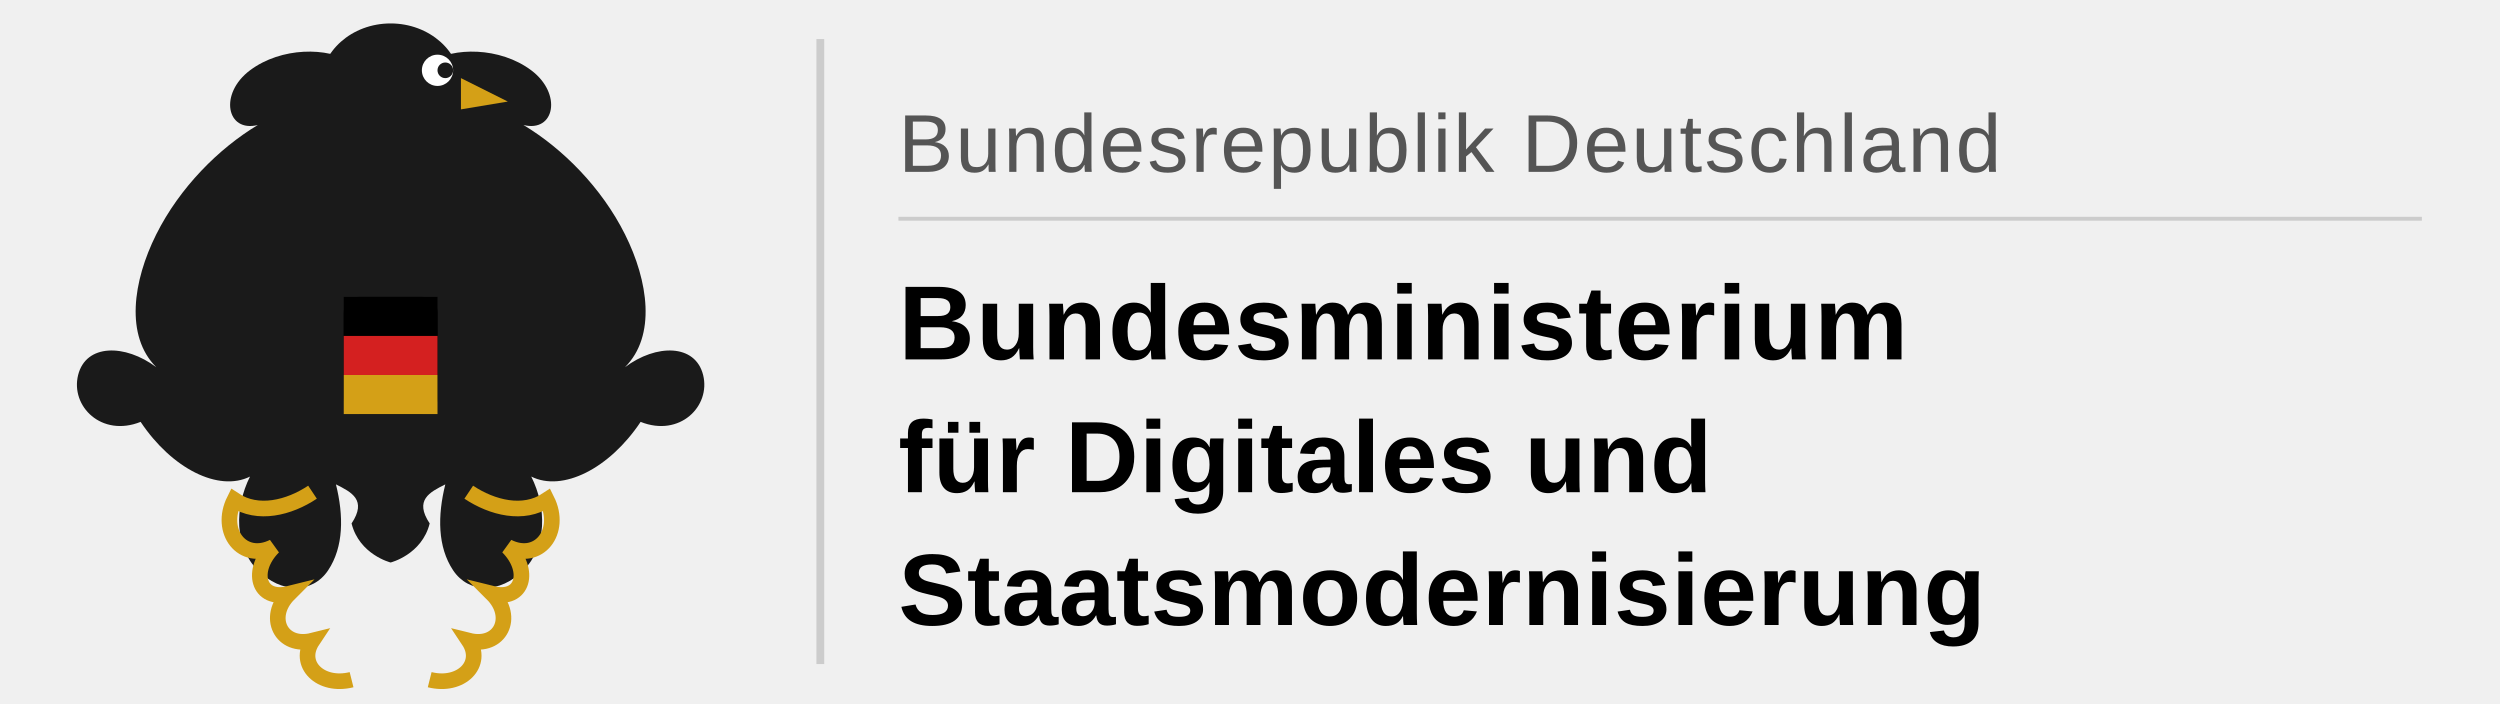
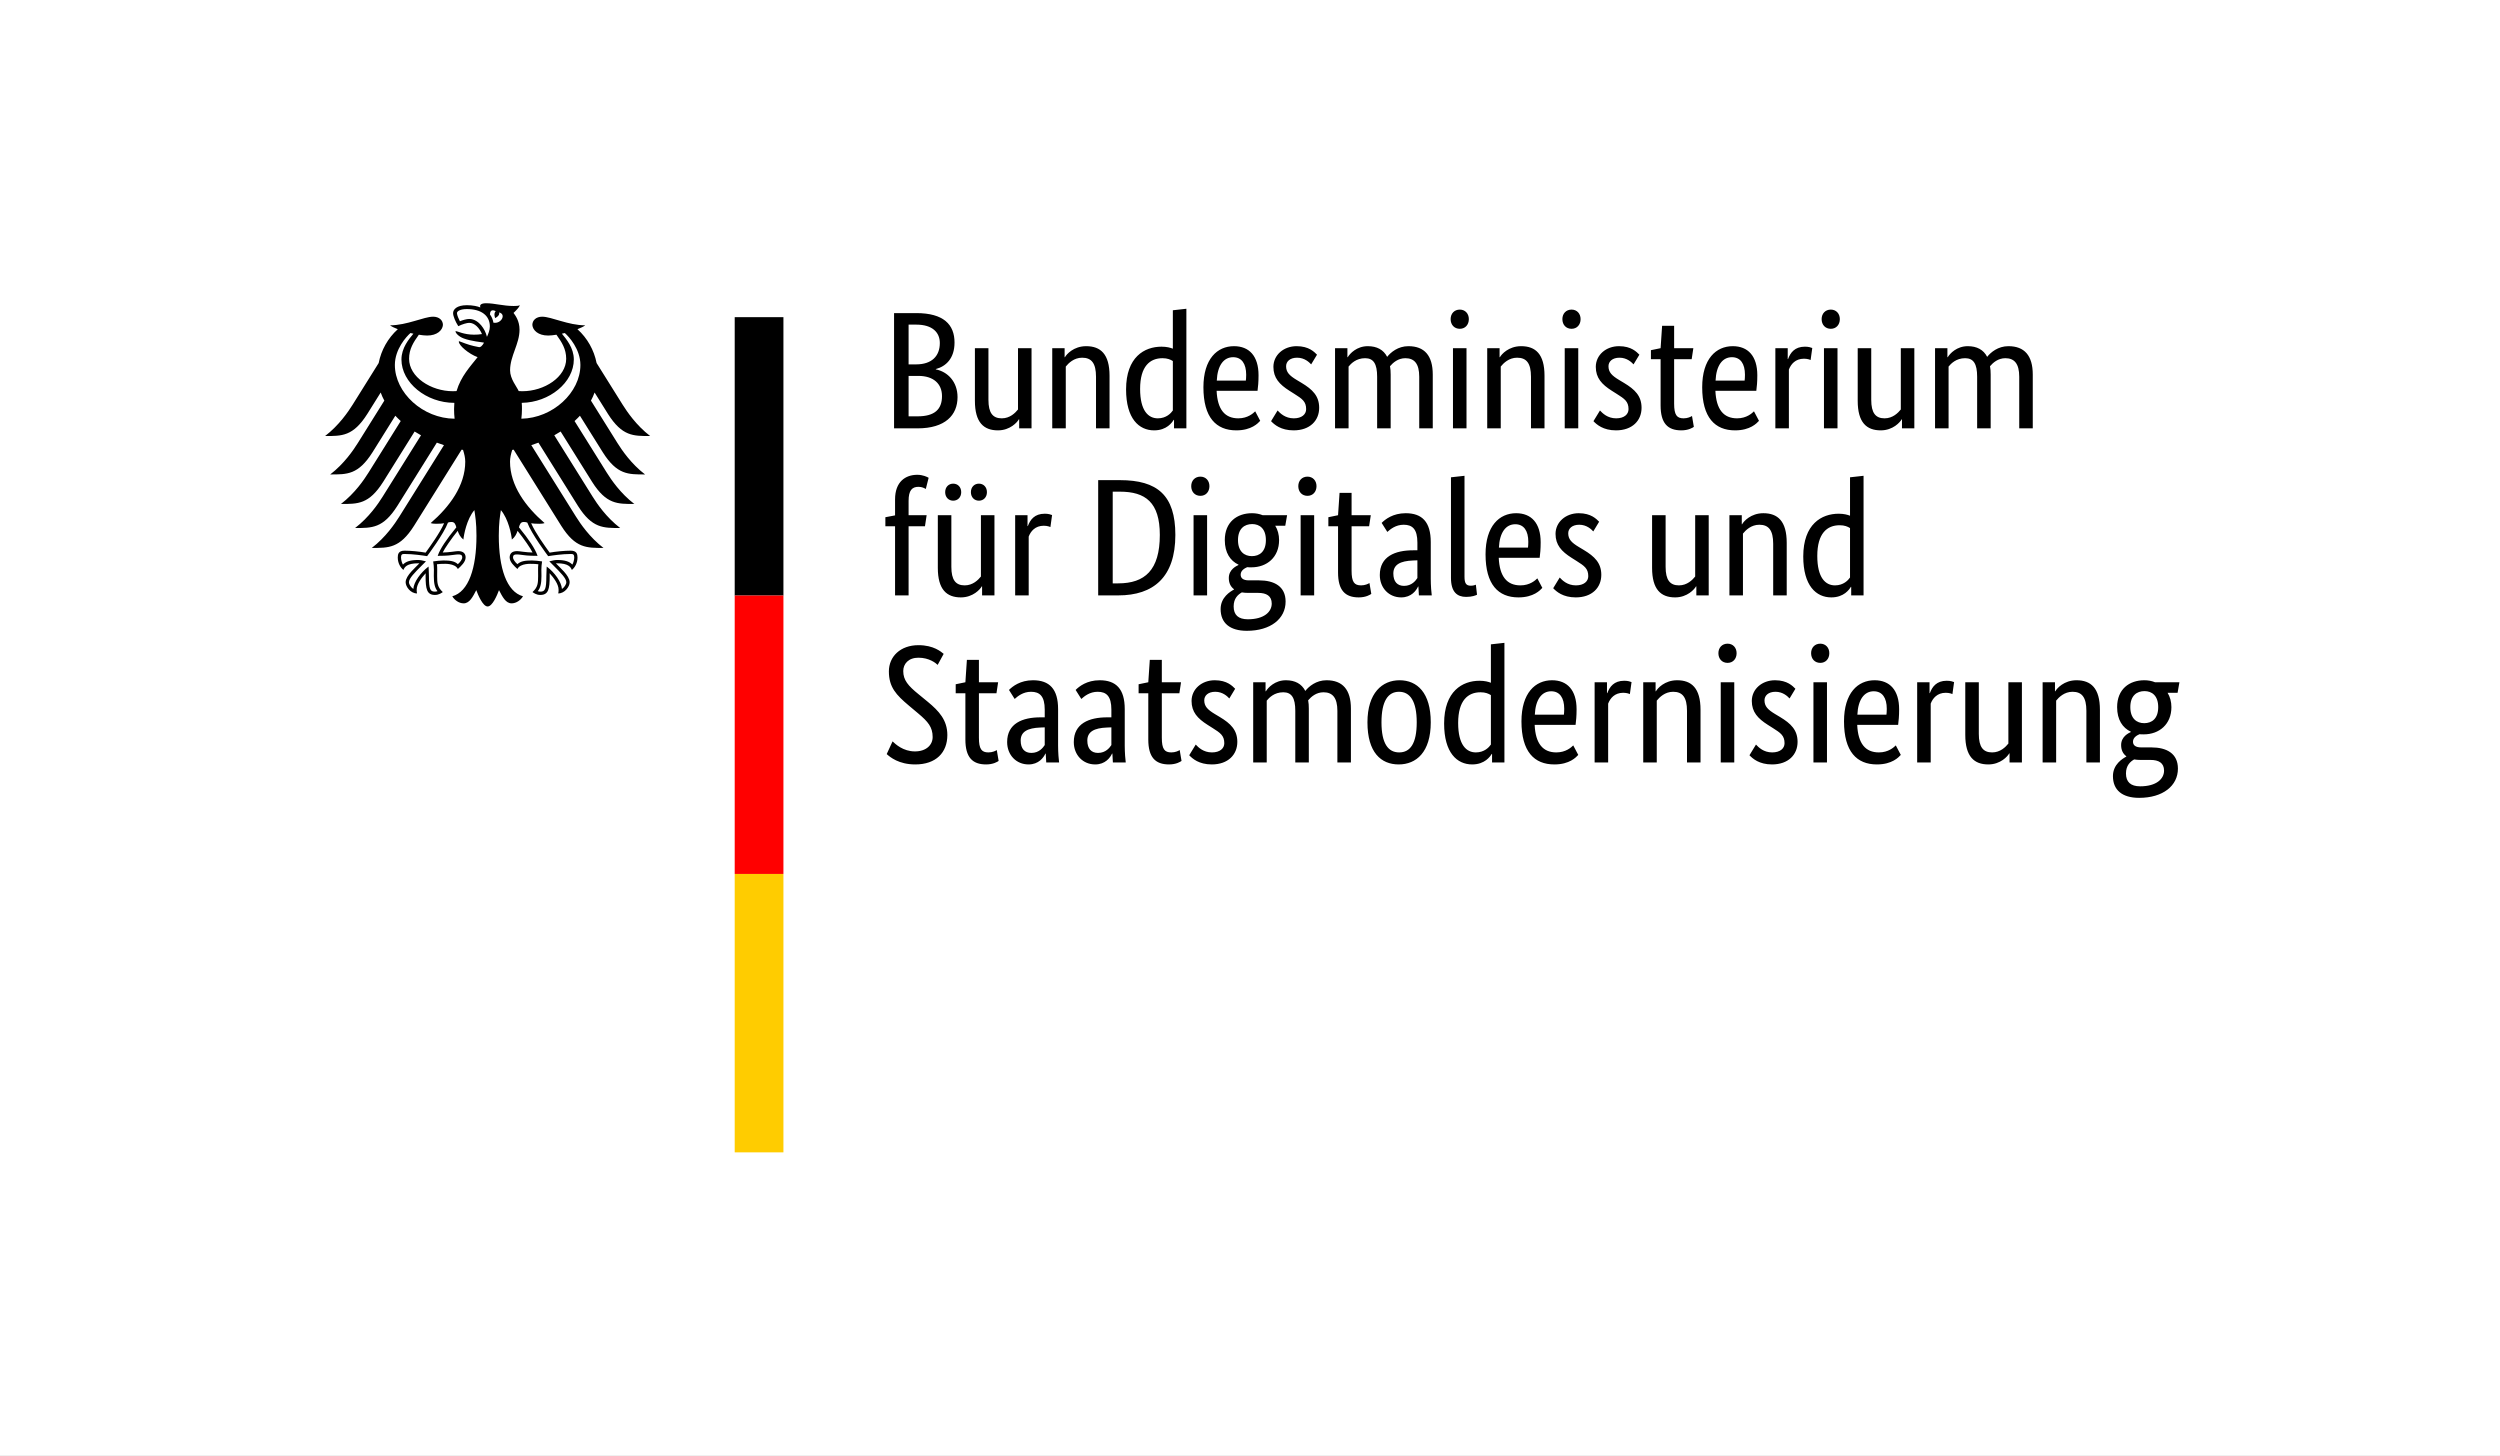
- <svg xmlns="http://www.w3.org/2000/svg" viewBox="0 0 320 90" width="320" height="90">
-   <g transform="translate(0,0)">
-     <path d="       M45,8       C42,6 36,6 32,9 C28,12 29,17 33,16       C28,19 23,24 20,30 C17,36 16,43 20,47       C16,44 11,44 10,48 C9,52 13,56 18,54       C22,60 28,63 32,61 C30,65 30,70 33,73       C36,76 40,76 42,73 C44,70 44,66 43,62       C45,63 47,64 45,67 C46,71 50,72 50,72       C50,72 54,71 55,67 C53,64 55,63 57,62       C56,66 56,70 58,73 C60,76 64,76 67,73       C70,70 70,65 68,61 C72,63 78,60 82,54       C87,56 91,52 90,48 C89,44 84,44 80,47       C84,43 83,36 80,30 C77,24 72,19 67,16       C71,17 72,12 68,9 C64,6 58,6 55,8       C52,6 48,6 45,8 Z       M50,8 C50,8 50,14 50,17       M45,28 C43,32 44,37 47,39 C50,41 53,39 54,35       M50,39 L50,55       M42,55 L58,55     " fill="#1a1a1a" stroke="none" />
-     <ellipse cx="50" cy="11" rx="9" ry="8" fill="#1a1a1a" />
-     <path d="M59,10 L65,13 L59,14 Z" fill="#D4A017" />
-     <circle cx="56" cy="9" r="2" fill="white" />
-     <circle cx="57" cy="9" r="1" fill="#1a1a1a" />
-     <rect x="44" y="38" width="12" height="15" rx="2" fill="black" />
-     <rect x="44" y="38" width="12" height="5" fill="black" />
-     <rect x="44" y="43" width="12" height="5" fill="#D42020" />
-     <rect x="44" y="48" width="12" height="5" fill="#D4A017" />
-     <path d="M40,63 C37,65 33,66 30,64 C28,68 31,72 35,70 C32,73 33,77 37,76 C34,79 36,83 40,82 C38,85 41,88 45,87" stroke="#D4A017" stroke-width="2" fill="none" />
-     <path d="M60,63 C63,65 67,66 70,64 C72,68 69,72 65,70 C68,73 67,77 63,76 C66,79 64,83 60,82 C62,85 59,88 55,87" stroke="#D4A017" stroke-width="2" fill="none" />
-   </g>
-   <line x1="105" y1="5" x2="105" y2="85" stroke="#cccccc" stroke-width="1" />
-   <g transform="translate(115, 0)">
-     <text x="0" y="22" font-family="Arial, Helvetica, sans-serif" font-size="10.5" font-weight="normal" fill="#555555" letter-spacing="0.3">Bundesrepublik Deutschland</text>
-     <line x1="0" y1="28" x2="195" y2="28" stroke="#cccccc" stroke-width="0.5" />
-     <text x="0" y="46" font-family="Arial, Helvetica, sans-serif" font-size="13.5" font-weight="bold" fill="#000000" letter-spacing="0.2">Bundesministerium</text>
-     <text x="0" y="63" font-family="Arial, Helvetica, sans-serif" font-size="13" font-weight="bold" fill="#000000" letter-spacing="0.1">für Digitales und</text>
-     <text x="0" y="80" font-family="Arial, Helvetica, sans-serif" font-size="13" font-weight="bold" fill="#000000" letter-spacing="0.1">Staatsmodernisierung</text>
+ <svg xmlns="http://www.w3.org/2000/svg" version="1.1" x="0" y="0" viewBox="0, 0, 179.599, 104.528" width="179.599pt" height="104.528pt">
+   <path d="M0,0h179.599v104.528h-179.599z" fill="white" />
+   <g transform="translate(23.354, 21.785)">
+     <g transform="translate(0, 0)">
+       <path d="M14.1,8.295c0.027,-0.224 0.043,-0.455 0.043,-0.691c0,-0.129 0.001,-0.279 -0.015,-0.449c1.993,-0.028 3.741,-1.464 3.741,-3.115c0,-0.84 -0.548,-1.474 -0.857,-1.853c0.069,-0.015 0.139,-0.031 0.21,-0.048c0.292,0.254 1.12,1.156 1.12,2.295c0,1.981 -1.98,3.82 -4.242,3.861m-2.008,-6.899c-0.037,-0.221 -0.121,-0.421 -0.249,-0.593c0.007,-0.202 0.09,-0.395 0.415,-0.236c-0.176,0.18 -0.04,0.499 -0.04,0.499c0,0 0.36,-0.167 0.285,-0.405c0.534,0.128 0.15,0.845 -0.411,0.735m-0.463,1.017c-0.071,-0.296 -0.223,-0.6 -0.416,-0.829c-0.176,-0.208 -0.467,-0.455 -0.859,-0.455c-0.179,0 -0.479,0.084 -0.67,0.165c-0.071,-0.13 -0.21,-0.443 -0.21,-0.584c0,-0.145 0.245,-0.292 0.714,-0.292c1.032,0 1.648,0.466 1.648,1.248c0,0.275 -0.109,0.525 -0.207,0.747m2.65,13.3c0.12,0 0.178,0.019 0.248,0.045c0.297,0.808 1.442,2.333 1.49,2.398l0.01,0.014l0.017,-0.004c0.281,-0.045 0.998,-0.153 1.598,-0.153l0.014,0c0.065,0 0.139,0 0.186,0.046c0.039,0.039 0.058,0.107 0.058,0.204c0,0.149 -0.063,0.404 -0.139,0.513c-0.21,-0.229 -0.551,-0.332 -1.097,-0.332c-0.164,0 -0.358,0.049 -0.463,0.077l-0.043,0.009l-0.049,0.013l0.315,0.315c0.486,0.486 0.906,0.905 0.906,1.184c0,0.168 -0.164,0.387 -0.314,0.484c-0.033,-0.511 -0.549,-1.195 -1.052,-1.578l-0.043,-0.032l-0.008,0.18c-0.007,0.122 -0.018,0.305 -0.018,0.501c0,0.973 -0.099,1.121 -0.436,1.121c-0.052,0 -0.131,-0.015 -0.18,-0.033c0.19,-0.235 0.265,-0.545 0.265,-1.089l-0.003,-0.251l-0.003,-0.202c0,-0.223 0.023,-0.388 0.041,-0.521l0.01,-0.075l-0.053,-0.007c-0.158,-0.022 -0.451,-0.062 -0.675,-0.062c-0.481,0 -0.807,0.044 -1.043,0.266c-0.156,-0.126 -0.316,-0.343 -0.316,-0.48c0,-0.203 0.126,-0.219 0.292,-0.219c0.084,0 0.162,0.012 0.27,0.025c0.207,0.031 0.518,0.077 1.159,0.077l0.04,0l-0.013,-0.039c-0.162,-0.465 -0.608,-1.141 -1.323,-2.01c0.064,-0.233 0.127,-0.385 0.352,-0.385m-6.174,2.395l-0.013,0.039l0.04,0c0.64,0 0.952,-0.046 1.159,-0.077c0.108,-0.013 0.186,-0.025 0.27,-0.025c0.165,0 0.292,0.016 0.292,0.219c0,0.137 -0.16,0.354 -0.315,0.48c-0.237,-0.222 -0.563,-0.266 -1.043,-0.266c-0.225,0 -0.519,0.04 -0.676,0.062l-0.025,0.003l-0.028,0.004l0.009,0.075c0.019,0.133 0.042,0.298 0.042,0.521l-0.003,0.202l-0.003,0.251c0,0.544 0.075,0.854 0.266,1.089c-0.05,0.018 -0.129,0.033 -0.181,0.033c-0.338,0 -0.436,-0.148 -0.436,-1.121c0,-0.196 -0.01,-0.379 -0.017,-0.501l-0.01,-0.181l-0.042,0.033c-0.502,0.383 -1.02,1.067 -1.051,1.578c-0.151,-0.097 -0.315,-0.316 -0.315,-0.484c0,-0.279 0.42,-0.698 0.906,-1.184l0.279,-0.279l0.036,-0.036l-0.092,-0.022c-0.105,-0.028 -0.299,-0.077 -0.464,-0.077c-0.545,0 -0.885,0.103 -1.096,0.332c-0.076,-0.109 -0.139,-0.364 -0.139,-0.513c0,-0.097 0.019,-0.165 0.058,-0.204c0.047,-0.046 0.121,-0.046 0.186,-0.046l0.014,0c0.6,0 1.318,0.108 1.598,0.153l0.017,0.004l0.01,-0.014c0.049,-0.065 1.193,-1.59 1.491,-2.398c0.068,-0.026 0.127,-0.045 0.247,-0.045c0.225,0 0.288,0.152 0.353,0.385c-0.716,0.869 -1.162,1.545 -1.324,2.01m-3.092,-13.674c0,-1.139 0.829,-2.041 1.121,-2.295c0.07,0.017 0.14,0.033 0.21,0.048c-0.31,0.379 -0.858,1.013 -0.858,1.853c0,1.668 1.782,3.116 3.8,3.116c-0.013,0.143 -0.02,0.293 -0.02,0.448c0,0.246 0.014,0.475 0.038,0.691c-2.282,-0.014 -4.291,-1.866 -4.291,-3.861m15.306,3.513c1.024,1.619 1.825,1.592 3.035,1.592c-1.001,-0.767 -1.663,-1.75 -1.979,-2.252l-1.87,-2.992c-0.182,-0.924 -0.66,-1.788 -1.376,-2.431c0.241,-0.091 0.441,-0.187 0.561,-0.278c-1.221,0 -2.431,-0.62 -3.097,-0.62c-0.428,0 -0.703,0.256 -0.703,0.594c0.027,0.377 0.415,0.76 1.132,0.76c0.162,0 0.37,-0.021 0.598,-0.059c0.388,0.541 0.701,1.03 0.701,1.728c0,1.31 -1.566,2.331 -3.147,2.331c-0.09,0 -0.175,-0.004 -0.264,-0.01c-0.143,-0.325 -0.62,-0.87 -0.62,-1.49c0,-1.041 0.679,-1.891 0.679,-2.922c0,-0.641 -0.312,-1.038 -0.432,-1.203c0.194,-0.18 0.406,-0.401 0.456,-0.553c-0.113,0.049 -0.247,0.055 -0.442,0.055c-0.758,0 -1.376,-0.197 -1.978,-0.197c-0.344,0 -0.436,0.106 -0.436,0.207c0,0.037 0.005,0.075 0.015,0.093c-0.128,-0.05 -0.248,-0.083 -0.391,-0.109c-0.178,-0.034 -0.369,-0.051 -0.573,-0.051c-0.732,0 -0.992,0.307 -0.992,0.57c0,0.222 0.175,0.628 0.374,0.938c0.285,-0.144 0.628,-0.241 0.784,-0.241c0.389,0 0.734,0.37 0.917,0.808c-0.261,0.032 -0.311,0.043 -0.575,0.043c-0.713,0 -1.198,-0.255 -1.298,-0.255c-0.009,0 -0.028,0.005 -0.028,0.021c0,0.1 0.202,0.364 0.6,0.509c0.525,0.192 1.311,0.272 1.442,0.294c0,0.023 -0.133,0.271 -0.282,0.319c-0.031,0.01 -0.056,0.011 -0.093,0.003c-0.548,-0.108 -0.701,-0.154 -1.396,-0.418c-0.021,-0.008 -0.034,0.005 -0.034,0.027c0,0.275 0.712,0.882 1.35,1.115c-0.533,0.68 -1.198,1.376 -1.512,2.437c-0.089,0.006 -0.175,0.01 -0.264,0.01c-1.581,0 -3.147,-1.021 -3.147,-2.331c0,-0.698 0.313,-1.187 0.701,-1.728c0.228,0.038 0.435,0.059 0.598,0.059c0.717,0 1.105,-0.383 1.133,-0.76c0,-0.338 -0.275,-0.594 -0.704,-0.594c-0.666,0 -1.875,0.62 -3.098,0.62c0.121,0.091 0.321,0.187 0.561,0.278c-0.715,0.643 -1.193,1.507 -1.375,2.431l-1.87,2.992c-0.315,0.502 -0.979,1.485 -1.98,2.252c1.21,0 2.012,0.027 3.036,-1.592l0.959,-1.534c0.071,0.199 0.158,0.393 0.261,0.583l-1.907,3.051c-0.317,0.506 -0.975,1.48 -1.98,2.252c1.21,0 2.012,0.028 3.036,-1.59l1.641,-2.628c0.123,0.131 0.252,0.259 0.388,0.381l-2.316,3.708c-0.318,0.507 -0.972,1.479 -1.979,2.25c1.21,0 2.012,0.029 3.035,-1.59l2.258,-3.615c0.149,0.094 0.301,0.185 0.459,0.271l-2.757,4.411c-0.318,0.507 -0.972,1.476 -1.979,2.25c1.21,0 2.012,0.028 3.036,-1.59l2.838,-4.543c0.168,0.064 0.338,0.126 0.511,0.181l-3.207,5.133c-0.313,0.5 -0.982,1.487 -1.978,2.25c1.209,0 2.012,0.028 3.035,-1.59l3.418,-5.47c0.035,0.006 0.069,0.011 0.103,0.018c0.093,0.296 0.158,0.572 0.158,0.847c0,1.719 -1.128,3.237 -2.482,4.409c0.087,0.038 0.238,0.051 0.377,0.051c0.28,0 0.46,-0.015 0.587,-0.037c-0.314,0.713 -0.988,1.634 -1.328,2.11c-0.443,-0.08 -1.088,-0.142 -1.51,-0.142c-0.442,0 -0.492,0.258 -0.492,0.489c0,0.401 0.188,0.72 0.406,0.898c0.082,-0.205 0.247,-0.479 1.063,-0.479c0.016,0 0.044,0.002 0.082,0.005c-0.238,0.265 -0.985,0.869 -0.985,1.355c0,0.322 0.353,0.805 0.818,0.805c-0.027,-0.104 -0.024,-0.199 -0.024,-0.271c0,-0.394 0.349,-0.855 0.644,-1.177c-0.009,0.096 -0.004,0.086 -0.004,0.198c0,0.931 0.084,1.359 0.675,1.359c0.29,0 0.49,-0.159 0.559,-0.207c-0.384,-0.353 -0.404,-0.631 -0.404,-1.153c0.001,-0.136 0.002,-0.269 0.004,-0.452c0.001,-0.12 -0.001,-0.278 -0.02,-0.392c0.211,-0.029 0.297,-0.029 0.46,-0.029c0,0 0.839,-0.067 1.042,0.37c0.228,-0.209 0.559,-0.504 0.559,-0.829c0,-0.215 -0.102,-0.458 -0.535,-0.458c-0.164,0 -0.679,0.1 -1.11,0.1c0.116,-0.257 0.631,-1.011 1.078,-1.558c0.068,0.212 0.173,0.441 0.407,0.629c0.033,-0.352 0.239,-1.465 0.789,-2.116c0.064,0.44 0.15,0.891 0.15,1.842c0,2.314 -0.556,4.023 -1.737,4.349c0.154,0.267 0.479,0.508 0.816,0.508c0.432,0 0.667,-0.489 0.907,-0.95c0.125,0.34 0.47,1.174 0.816,1.174c0.346,0 0.692,-0.834 0.817,-1.174c0.239,0.461 0.475,0.95 0.907,0.95c0.337,0 0.662,-0.241 0.816,-0.508c-1.181,-0.326 -1.738,-2.035 -1.738,-4.349c0,-0.951 0.086,-1.402 0.15,-1.842c0.551,0.651 0.758,1.764 0.789,2.116c0.235,-0.188 0.341,-0.417 0.408,-0.629c0.446,0.547 0.962,1.301 1.078,1.558c-0.431,0 -0.947,-0.1 -1.11,-0.1c-0.432,0 -0.534,0.243 -0.534,0.458c0,0.325 0.331,0.62 0.559,0.829c0.201,-0.437 1.042,-0.37 1.042,-0.37c0.162,0 0.248,0 0.46,0.029c-0.02,0.114 -0.021,0.272 -0.02,0.392c0.002,0.183 0.002,0.316 0.003,0.452c0,0.522 -0.02,0.8 -0.404,1.153c0.069,0.048 0.269,0.207 0.559,0.207c0.591,0 0.676,-0.428 0.676,-1.359c0,-0.112 0.003,-0.102 -0.005,-0.198c0.295,0.322 0.644,0.783 0.644,1.177c0,0.072 0.004,0.167 -0.025,0.271c0.466,0 0.82,-0.483 0.82,-0.805c0,-0.486 -0.747,-1.09 -0.987,-1.355c0.039,-0.003 0.067,-0.005 0.082,-0.005c0.817,0 0.982,0.274 1.064,0.479c0.218,-0.178 0.406,-0.497 0.406,-0.898c0,-0.231 -0.05,-0.489 -0.492,-0.489c-0.422,0 -1.066,0.062 -1.51,0.142c-0.341,-0.476 -1.013,-1.397 -1.328,-2.11c0.127,0.022 0.308,0.037 0.587,0.037c0.14,0 0.29,-0.013 0.377,-0.051c-1.354,-1.172 -2.482,-2.69 -2.482,-4.409c0,-0.275 0.065,-0.551 0.158,-0.847c0.033,-0.007 0.069,-0.012 0.103,-0.018l3.418,5.47c1.023,1.618 1.826,1.59 3.035,1.59c-0.996,-0.763 -1.665,-1.75 -1.978,-2.25l-3.208,-5.133c0.174,-0.055 0.345,-0.117 0.513,-0.181l2.837,4.543c1.024,1.618 1.826,1.59 3.036,1.59c-1.007,-0.774 -1.661,-1.743 -1.979,-2.25l-2.756,-4.411c0.156,-0.086 0.309,-0.177 0.457,-0.271l2.259,3.615c1.024,1.619 1.825,1.59 3.035,1.59c-1.007,-0.771 -1.66,-1.743 -1.979,-2.25l-2.316,-3.708c0.136,-0.122 0.266,-0.25 0.387,-0.381l1.643,2.628c1.023,1.618 1.825,1.59 3.035,1.59c-1.006,-0.772 -1.662,-1.746 -1.98,-2.252l-1.906,-3.051c0.102,-0.19 0.189,-0.384 0.261,-0.583l0.958,1.534Z" />
+     </g>
+     <g transform="translate(29.427, 1)">
+       <path d="M0,0h3.5v20h-3.5z" />
+       <path d="M0,20h3.5v20h-3.5z" style="fill:#FF0000;" />
+       <path d="M0,40h3.5v20h-3.5z" style="fill:#FFCC00;" />
+     </g>
+     <g transform="translate(39.927, 8.988)">
+       <path d="m 5.292,-6.168 c 0,-1.284 -0.78,-2.112 -2.748,-2.112 H 0.948 V 0 H 2.64 c 1.98,0 2.868,-0.948 2.868,-2.244 0,-1.104 -0.708,-1.824 -1.56,-1.992 V -4.26 c 0.72,-0.192 1.344,-0.756 1.344,-1.908 z m -1.056,0.036 c 0,0.948 -0.588,1.536 -1.704,1.536 h -0.54 v -2.856 h 0.552 c 1.164,0 1.692,0.564 1.692,1.32 z m 0.156,3.816 c 0,0.948 -0.528,1.452 -1.752,1.452 H 1.992 V -3.768 H 2.7 c 1.08,0 1.692,0.564 1.692,1.452 z m 5.52,1.668 h 0.024 V 0 H 10.824 V -5.76 H 9.852 v 4.404 c -0.192,0.24 -0.576,0.636 -1.164,0.636 -0.648,0 -0.96,-0.384 -0.96,-1.332 V -5.76 h -0.972 v 3.78 c 0,1.56 0.636,2.124 1.656,2.124 0.876,0 1.392,-0.588 1.5,-0.792 z m 4.548,-4.428 c 0.672,0 0.996,0.396 0.996,1.368 V 0 h 0.972 v -3.78 c 0,-1.56 -0.648,-2.124 -1.68,-2.124 -0.9,0 -1.416,0.588 -1.524,0.792 h -0.024 V -5.76 h -0.888 V 0 h 0.972 v -4.44 c 0.192,-0.24 0.588,-0.636 1.176,-0.636 z m 5.436,4.356 c -0.672,0 -1.272,-0.528 -1.272,-2.112 0,-1.632 0.708,-2.208 1.608,-2.208 0.348,0 0.576,0.096 0.744,0.204 v 3.552 c -0.132,0.192 -0.468,0.564 -1.08,0.564 z m 1.14,0.108 h 0.024 V 0 h 0.888 v -8.592 l -0.972,0.108 v 2.76 c -0.18,-0.072 -0.444,-0.144 -0.816,-0.144 -1.224,0 -2.544,0.744 -2.544,3.072 0,2.1 0.924,2.94 2.016,2.94 0.912,0 1.296,-0.576 1.404,-0.756 z m 4.272,-4.5 c 0.612,0 0.936,0.468 0.936,1.26 0,0.18 -0.012,0.336 -0.024,0.42 h -2.088 c 0.048,-1.08 0.492,-1.68 1.176,-1.68 z m 1.944,4.572 -0.36,-0.684 c -0.132,0.132 -0.528,0.504 -1.212,0.504 -0.972,0 -1.5,-0.636 -1.56,-1.98 h 2.94 c 0.036,-0.276 0.072,-0.624 0.072,-1.116 0,-1.38 -0.672,-2.088 -1.764,-2.088 -1.2,0 -2.196,0.912 -2.196,2.952 0,2.172 0.912,3.096 2.364,3.096 1.092,0 1.56,-0.516 1.716,-0.684 z m 4.08,-4.752 c -0.192,-0.192 -0.576,-0.612 -1.464,-0.612 -0.936,0 -1.668,0.636 -1.668,1.488 0,0.792 0.432,1.26 1.152,1.716 l 0.36,0.228 c 0.552,0.348 0.84,0.54 0.84,1.092 0,0.372 -0.312,0.66 -0.888,0.66 -0.624,0 -0.984,-0.372 -1.164,-0.564 l -0.468,0.768 c 0.228,0.24 0.696,0.66 1.62,0.66 1.176,0 1.836,-0.708 1.836,-1.62 0,-0.852 -0.48,-1.32 -1.26,-1.788 l -0.36,-0.216 c -0.516,-0.312 -0.756,-0.552 -0.756,-0.984 0,-0.336 0.276,-0.612 0.792,-0.612 0.54,0 0.876,0.336 1.008,0.48 z m 3.456,0.252 c 0.6,0 0.864,0.396 0.864,1.332 V 0 h 0.972 v -3.864 c 0,-0.216 -0.012,-0.42 -0.048,-0.6 0.216,-0.252 0.576,-0.576 1.104,-0.576 0.648,0 0.996,0.396 0.996,1.332 V 0 h 0.972 v -3.864 c 0,-1.368 -0.6,-2.04 -1.752,-2.04 -0.744,0 -1.272,0.444 -1.524,0.768 -0.264,-0.516 -0.744,-0.768 -1.392,-0.768 -0.792,0 -1.284,0.528 -1.44,0.792 h -0.024 V -5.76 h -0.888 V 0 h 0.972 v -4.44 c 0.168,-0.204 0.54,-0.6 1.188,-0.6 z m 6.804,-2.112 c 0.384,0 0.648,-0.288 0.648,-0.696 0,-0.396 -0.264,-0.684 -0.648,-0.684 -0.396,0 -0.66,0.288 -0.66,0.684 0,0.408 0.264,0.696 0.66,0.696 z m 0.48,1.392 h -0.972 V 0 h 0.972 z m 3.636,0.684 c 0.672,0 0.996,0.396 0.996,1.368 V 0 h 0.972 v -3.78 c 0,-1.56 -0.648,-2.124 -1.68,-2.124 -0.9,0 -1.416,0.588 -1.524,0.792 h -0.024 V -5.76 h -0.888 V 0 h 0.972 v -4.44 c 0.192,-0.24 0.588,-0.636 1.176,-0.636 z m 3.912,-2.076 c 0.384,0 0.648,-0.288 0.648,-0.696 0,-0.396 -0.264,-0.684 -0.648,-0.684 -0.396,0 -0.66,0.288 -0.66,0.684 0,0.408 0.264,0.696 0.66,0.696 z m 0.48,1.392 h -0.972 V 0 h 0.972 z m 4.392,0.468 c -0.192,-0.192 -0.576,-0.612 -1.464,-0.612 -0.936,0 -1.668,0.636 -1.668,1.488 0,0.792 0.432,1.26 1.152,1.716 l 0.36,0.228 c 0.552,0.348 0.84,0.54 0.84,1.092 0,0.372 -0.312,0.66 -0.888,0.66 -0.624,0 -0.984,-0.372 -1.164,-0.564 l -0.468,0.768 c 0.228,0.24 0.696,0.66 1.62,0.66 1.176,0 1.836,-0.708 1.836,-1.62 0,-0.852 -0.48,-1.32 -1.26,-1.788 l -0.36,-0.216 c -0.516,-0.312 -0.756,-0.552 -0.756,-0.984 0,-0.336 0.276,-0.612 0.792,-0.612 0.54,0 0.876,0.336 1.008,0.48 z m 3.912,5.184 -0.132,-0.78 c -0.096,0.06 -0.312,0.168 -0.6,0.168 -0.492,0 -0.684,-0.24 -0.684,-1.056 v -3.192 h 1.26 l 0.12,-0.792 h -1.38 v -1.608 h -0.864 l -0.108,1.608 -0.696,0.144 v 0.648 h 0.696 v 3.324 c 0,1.272 0.504,1.788 1.488,1.788 0.516,0 0.816,-0.192 0.9,-0.252 z m 2.736,-5.004 c 0.612,0 0.936,0.468 0.936,1.26 0,0.18 -0.012,0.336 -0.024,0.42 h -2.088 c 0.048,-1.08 0.492,-1.68 1.176,-1.68 z m 1.944,4.572 -0.36,-0.684 c -0.132,0.132 -0.528,0.504 -1.212,0.504 -0.972,0 -1.5,-0.636 -1.56,-1.98 h 2.94 c 0.036,-0.276 0.072,-0.624 0.072,-1.116 0,-1.38 -0.672,-2.088 -1.764,-2.088 -1.2,0 -2.196,0.912 -2.196,2.952 0,2.172 0.912,3.096 2.364,3.096 1.092,0 1.56,-0.516 1.716,-0.684 z m 3.828,-5.232 c -0.096,-0.036 -0.252,-0.096 -0.528,-0.096 -0.732,0 -1.044,0.432 -1.212,0.888 h -0.024 v -0.78 h -0.888 V 0 h 0.972 v -4.224 c 0.144,-0.384 0.468,-0.78 1.08,-0.78 0.264,0 0.432,0.072 0.48,0.096 z m 1.332,-1.38 c 0.384,0 0.648,-0.288 0.648,-0.696 0,-0.396 -0.264,-0.684 -0.648,-0.684 -0.396,0 -0.66,0.288 -0.66,0.684 0,0.408 0.264,0.696 0.66,0.696 z m 0.48,1.392 h -0.972 V 0 h 0.972 z m 4.608,5.112 h 0.024 V 0 h 0.888 v -5.76 h -0.972 v 4.404 c -0.192,0.24 -0.576,0.636 -1.164,0.636 -0.648,0 -0.96,-0.384 -0.96,-1.332 V -5.76 h -0.972 v 3.78 c 0,1.56 0.636,2.124 1.656,2.124 0.876,0 1.392,-0.588 1.5,-0.792 z m 4.56,-4.392 c 0.6,0 0.864,0.396 0.864,1.332 V 0 h 0.972 v -3.864 c 0,-0.216 -0.012,-0.42 -0.048,-0.6 0.216,-0.252 0.576,-0.576 1.104,-0.576 0.648,0 0.996,0.396 0.996,1.332 V 0 h 0.972 v -3.864 c 0,-1.368 -0.6,-2.04 -1.752,-2.04 -0.744,0 -1.272,0.444 -1.524,0.768 -0.264,-0.516 -0.744,-0.768 -1.392,-0.768 -0.792,0 -1.284,0.528 -1.44,0.792 h -0.024 V -5.76 h -0.888 V 0 h 0.972 v -4.44 c 0.168,-0.204 0.54,-0.6 1.188,-0.6 z" style="font-size:12px;font-family:'BundesSans Cond';letter-spacing:0" transform="translate(0, 0)" />
+       <path d="M 3.168,-4.968 3.288,-5.76 H 1.992 v -1.032 c 0,-0.756 0.252,-1.008 0.708,-1.008 0.252,0 0.432,0.096 0.528,0.156 L 3.432,-8.448 C 3.336,-8.508 3.024,-8.664 2.616,-8.664 1.764,-8.664 1.02,-8.16 1.02,-6.9 v 1.152 l -0.696,0.132 v 0.648 H 1.02 V 0 h 0.972 v -4.968 z m 4.452,-2.448 c 0,-0.372 -0.252,-0.612 -0.576,-0.612 -0.324,0 -0.576,0.24 -0.576,0.612 0,0.372 0.252,0.612 0.576,0.612 0.324,0 0.576,-0.24 0.576,-0.612 z m -1.848,0 c 0,-0.372 -0.252,-0.612 -0.576,-0.612 -0.324,0 -0.576,0.24 -0.576,0.612 0,0.372 0.252,0.612 0.576,0.612 0.324,0 0.576,-0.24 0.576,-0.612 z m 1.476,6.768 h 0.024 V 0 h 0.888 v -5.76 h -0.972 v 4.404 c -0.192,0.24 -0.576,0.636 -1.164,0.636 -0.648,0 -0.96,-0.384 -0.96,-1.332 V -5.76 h -0.972 v 3.78 c 0,1.56 0.636,2.124 1.656,2.124 0.876,0 1.392,-0.588 1.5,-0.792 z m 5.052,-5.124 c -0.096,-0.036 -0.252,-0.096 -0.528,-0.096 -0.732,0 -1.044,0.432 -1.212,0.888 h -0.024 V -5.76 H 9.648 V 0 h 0.972 v -4.224 c 0.144,-0.384 0.468,-0.78 1.08,-0.78 0.264,0 0.432,0.072 0.48,0.096 z M 17.052,0 c 2.532,0 4.104,-1.308 4.104,-4.344 0,-2.844 -1.284,-3.936 -3.984,-3.936 h -1.56 V 0 Z m 0.12,-7.452 c 1.836,0 2.868,0.768 2.868,3.108 0,2.532 -1.08,3.48 -2.988,3.48 h -0.396 v -6.588 z m 5.784,0.3 c 0.384,0 0.648,-0.288 0.648,-0.696 0,-0.396 -0.264,-0.684 -0.648,-0.684 -0.396,0 -0.66,0.288 -0.66,0.684 0,0.408 0.264,0.696 0.66,0.696 z m 0.48,1.392 h -0.972 V 0 h 0.972 z m 4.224,1.788 c 0,0.828 -0.456,1.152 -1.008,1.152 -0.528,0 -0.996,-0.324 -0.996,-1.152 0,-0.828 0.468,-1.152 1.02,-1.152 0.528,0 0.984,0.324 0.984,1.152 z m 1.416,4.416 c 0,-1.092 -0.816,-1.524 -1.908,-1.524 h -0.732 c -0.42,0 -0.588,-0.168 -0.588,-0.408 0,-0.3 0.276,-0.456 0.468,-0.54 0.096,0.012 0.192,0.012 0.3,0.012 1.128,0 1.992,-0.732 1.992,-1.956 0,-0.384 -0.096,-0.744 -0.276,-1.032 h 0.72 l 0.132,-0.756 h -1.752 c -0.24,-0.096 -0.492,-0.144 -0.768,-0.144 -1.08,0 -1.956,0.636 -1.956,1.932 0,0.912 0.396,1.488 0.984,1.764 v 0.024 c -0.144,0.072 -0.696,0.312 -0.696,0.936 0,0.36 0.132,0.624 0.372,0.804 v 0.024 c -0.264,0.144 -0.96,0.552 -0.96,1.404 0,0.996 0.66,1.56 1.884,1.56 1.704,0 2.784,-0.864 2.784,-2.1 z m -2.712,1.272 c -0.684,0 -1.02,-0.312 -1.02,-0.924 0,-0.576 0.312,-0.852 0.588,-1.008 0.132,0.024 0.288,0.036 0.444,0.036 h 0.732 c 0.588,0 0.972,0.216 0.972,0.768 0,0.588 -0.54,1.128 -1.716,1.128 z m 4.284,-8.868 c 0.384,0 0.648,-0.288 0.648,-0.696 0,-0.396 -0.264,-0.684 -0.648,-0.684 -0.396,0 -0.66,0.288 -0.66,0.684 0,0.408 0.264,0.696 0.66,0.696 z m 0.48,1.392 h -0.972 V 0 h 0.972 z m 4.104,5.652 -0.132,-0.78 c -0.096,0.06 -0.312,0.168 -0.6,0.168 -0.492,0 -0.684,-0.24 -0.684,-1.056 v -3.192 h 1.26 l 0.12,-0.792 h -1.38 v -1.608 h -0.864 l -0.108,1.608 -0.696,0.144 v 0.648 h 0.696 v 3.324 c 0,1.272 0.504,1.788 1.488,1.788 0.516,0 0.816,-0.192 0.9,-0.252 z m 3.312,-3.132 h -0.3 c -1.308,0 -2.4,0.444 -2.4,1.776 0,0.936 0.66,1.608 1.536,1.608 0.732,0 1.08,-0.492 1.212,-0.78 h 0.024 c 0.012,0.288 0.024,0.468 0.036,0.636 h 0.924 c -0.024,-0.156 -0.072,-0.708 -0.072,-1.2 v -2.628 c 0,-1.452 -0.624,-2.076 -1.8,-2.076 -0.924,0 -1.476,0.444 -1.728,0.696 l 0.408,0.648 c 0.216,-0.192 0.6,-0.516 1.176,-0.516 0.624,0 0.984,0.312 0.984,1.284 z m 0,0.72 v 1.272 c -0.12,0.18 -0.396,0.564 -0.96,0.564 -0.48,0 -0.768,-0.3 -0.768,-0.888 0,-0.636 0.492,-0.9 1.416,-0.936 z m 3.384,-6.072 -0.972,0.108 v 7.224 c 0,1.02 0.444,1.368 1.092,1.368 0.432,0 0.684,-0.108 0.78,-0.156 l -0.084,-0.72 c -0.06,0.024 -0.18,0.072 -0.36,0.072 -0.336,0 -0.456,-0.168 -0.456,-0.648 z m 3.648,3.48 c 0.612,0 0.936,0.468 0.936,1.26 0,0.18 -0.012,0.336 -0.024,0.42 h -2.088 c 0.048,-1.08 0.492,-1.68 1.176,-1.68 z m 1.944,4.572 -0.36,-0.684 c -0.132,0.132 -0.528,0.504 -1.212,0.504 -0.972,0 -1.5,-0.636 -1.56,-1.98 h 2.94 c 0.036,-0.276 0.072,-0.624 0.072,-1.116 0,-1.38 -0.672,-2.088 -1.764,-2.088 -1.2,0 -2.196,0.912 -2.196,2.952 0,2.172 0.912,3.096 2.364,3.096 1.092,0 1.56,-0.516 1.716,-0.684 z m 4.08,-4.752 c -0.192,-0.192 -0.576,-0.612 -1.464,-0.612 -0.936,0 -1.668,0.636 -1.668,1.488 0,0.792 0.432,1.26 1.152,1.716 l 0.36,0.228 c 0.552,0.348 0.84,0.54 0.84,1.092 0,0.372 -0.312,0.66 -0.888,0.66 -0.624,0 -0.984,-0.372 -1.164,-0.564 l -0.468,0.768 c 0.228,0.24 0.696,0.66 1.62,0.66 1.176,0 1.836,-0.708 1.836,-1.62 0,-0.852 -0.48,-1.32 -1.26,-1.788 l -0.36,-0.216 c -0.516,-0.312 -0.756,-0.552 -0.756,-0.984 0,-0.336 0.276,-0.612 0.792,-0.612 0.54,0 0.876,0.336 1.008,0.48 z m 6.96,4.644 h 0.024 V 0 h 0.888 v -5.76 h -0.972 v 4.404 c -0.192,0.24 -0.576,0.636 -1.164,0.636 -0.648,0 -0.96,-0.384 -0.96,-1.332 V -5.76 h -0.972 v 3.78 c 0,1.56 0.636,2.124 1.656,2.124 0.876,0 1.392,-0.588 1.5,-0.792 z m 4.548,-4.428 c 0.672,0 0.996,0.396 0.996,1.368 V 0 h 0.972 v -3.78 c 0,-1.56 -0.648,-2.124 -1.68,-2.124 -0.9,0 -1.416,0.588 -1.524,0.792 h -0.024 V -5.76 h -0.888 V 0 h 0.972 v -4.44 c 0.192,-0.24 0.588,-0.636 1.176,-0.636 z m 5.436,4.356 c -0.672,0 -1.272,-0.528 -1.272,-2.112 0,-1.632 0.708,-2.208 1.608,-2.208 0.348,0 0.576,0.096 0.744,0.204 v 3.552 c -0.132,0.192 -0.468,0.564 -1.08,0.564 z m 1.14,0.108 h 0.024 V 0 h 0.888 v -8.592 l -0.972,0.108 v 2.76 c -0.18,-0.072 -0.444,-0.144 -0.816,-0.144 -1.224,0 -2.544,0.744 -2.544,3.072 0,2.1 0.924,2.94 2.016,2.94 0.912,0 1.296,-0.576 1.404,-0.756 z" style="font-size:12px;font-family:'BundesSans Cond';letter-spacing:0" transform="translate(0, 12)" />
+       <path d="M 4.512,-7.8 C 4.332,-7.944 3.804,-8.424 2.7,-8.424 c -1.296,0 -2.124,0.816 -2.124,1.884 0,1.14 0.528,1.692 1.44,2.46 l 0.672,0.564 c 0.696,0.588 1.032,0.972 1.032,1.692 0,0.564 -0.456,1.032 -1.272,1.032 -0.852,0 -1.404,-0.528 -1.608,-0.72 L 0.42,-0.6 c 0.24,0.216 0.864,0.744 2.052,0.744 1.488,0 2.304,-0.852 2.304,-2.112 0,-1.08 -0.612,-1.728 -1.392,-2.376 L 2.712,-4.896 c -0.756,-0.612 -1.104,-1.02 -1.104,-1.668 0,-0.516 0.372,-0.96 1.092,-0.96 0.768,0 1.248,0.384 1.38,0.516 z m 3.948,7.692 -0.132,-0.78 c -0.096,0.06 -0.312,0.168 -0.6,0.168 -0.492,0 -0.684,-0.24 -0.684,-1.056 v -3.192 h 1.26 l 0.12,-0.792 h -1.38 v -1.608 h -0.864 l -0.108,1.608 -0.696,0.144 v 0.648 h 0.696 v 3.324 c 0,1.272 0.504,1.788 1.488,1.788 0.516,0 0.816,-0.192 0.9,-0.252 z m 3.312,-3.132 h -0.3 c -1.308,0 -2.4,0.444 -2.4,1.776 0,0.936 0.66,1.608 1.536,1.608 0.732,0 1.08,-0.492 1.212,-0.78 h 0.024 c 0.012,0.288 0.024,0.468 0.036,0.636 h 0.924 c -0.024,-0.156 -0.072,-0.708 -0.072,-1.2 v -2.628 c 0,-1.452 -0.624,-2.076 -1.8,-2.076 -0.924,0 -1.476,0.444 -1.728,0.696 l 0.408,0.648 c 0.216,-0.192 0.6,-0.516 1.176,-0.516 0.624,0 0.984,0.312 0.984,1.284 z m 0,0.72 v 1.272 c -0.12,0.18 -0.396,0.564 -0.96,0.564 -0.48,0 -0.768,-0.3 -0.768,-0.888 0,-0.636 0.492,-0.9 1.416,-0.936 z m 4.788,-0.72 h -0.3 c -1.308,0 -2.4,0.444 -2.4,1.776 0,0.936 0.66,1.608 1.536,1.608 0.732,0 1.08,-0.492 1.212,-0.78 h 0.024 c 0.012,0.288 0.024,0.468 0.036,0.636 h 0.924 c -0.024,-0.156 -0.072,-0.708 -0.072,-1.2 v -2.628 c 0,-1.452 -0.624,-2.076 -1.8,-2.076 -0.924,0 -1.476,0.444 -1.728,0.696 l 0.408,0.648 c 0.216,-0.192 0.6,-0.516 1.176,-0.516 0.624,0 0.984,0.312 0.984,1.284 z m 0,0.72 v 1.272 c -0.12,0.18 -0.396,0.564 -0.96,0.564 -0.48,0 -0.768,-0.3 -0.768,-0.888 0,-0.636 0.492,-0.9 1.416,-0.936 z m 5.04,2.412 -0.132,-0.78 c -0.096,0.06 -0.312,0.168 -0.6,0.168 -0.492,0 -0.684,-0.24 -0.684,-1.056 v -3.192 h 1.26 l 0.12,-0.792 h -1.38 v -1.608 h -0.864 l -0.108,1.608 -0.696,0.144 v 0.648 h 0.696 v 3.324 c 0,1.272 0.504,1.788 1.488,1.788 0.516,0 0.816,-0.192 0.9,-0.252 z m 3.852,-5.184 c -0.192,-0.192 -0.576,-0.612 -1.464,-0.612 -0.936,0 -1.668,0.636 -1.668,1.488 0,0.792 0.432,1.26 1.152,1.716 l 0.36,0.228 c 0.552,0.348 0.84,0.54 0.84,1.092 0,0.372 -0.312,0.66 -0.888,0.66 -0.624,0 -0.984,-0.372 -1.164,-0.564 l -0.468,0.768 c 0.228,0.24 0.696,0.66 1.62,0.66 1.176,0 1.836,-0.708 1.836,-1.62 0,-0.852 -0.48,-1.32 -1.26,-1.788 l -0.36,-0.216 c -0.516,-0.312 -0.756,-0.552 -0.756,-0.984 0,-0.336 0.276,-0.612 0.792,-0.612 0.54,0 0.876,0.336 1.008,0.48 z m 3.456,0.252 c 0.6,0 0.864,0.396 0.864,1.332 V 0 h 0.972 v -3.864 c 0,-0.216 -0.012,-0.42 -0.048,-0.6 0.216,-0.252 0.576,-0.576 1.104,-0.576 0.648,0 0.996,0.396 0.996,1.332 V 0 h 0.972 v -3.864 c 0,-1.368 -0.6,-2.04 -1.752,-2.04 -0.744,0 -1.272,0.444 -1.524,0.768 -0.264,-0.516 -0.744,-0.768 -1.392,-0.768 -0.792,0 -1.284,0.528 -1.44,0.792 h -0.024 V -5.76 h -0.888 V 0 h 0.972 v -4.44 c 0.168,-0.204 0.54,-0.6 1.188,-0.6 z m 6.048,2.16 c 0,2.16 0.972,3.024 2.244,3.024 1.26,0 2.304,-0.876 2.304,-3.024 0,-2.124 -0.972,-3.024 -2.244,-3.024 -1.236,0 -2.304,0.9 -2.304,3.024 z m 3.54,0 c 0,1.524 -0.468,2.16 -1.26,2.16 -0.792,0 -1.272,-0.636 -1.272,-2.16 0,-1.524 0.468,-2.196 1.26,-2.196 0.792,0 1.272,0.672 1.272,2.196 z m 4.248,2.16 c -0.672,0 -1.272,-0.528 -1.272,-2.112 0,-1.632 0.708,-2.208 1.608,-2.208 0.348,0 0.576,0.096 0.744,0.204 v 3.552 c -0.132,0.192 -0.468,0.564 -1.08,0.564 z m 1.14,0.108 h 0.024 V 0 h 0.888 v -8.592 l -0.972,0.108 v 2.76 c -0.18,-0.072 -0.444,-0.144 -0.816,-0.144 -1.224,0 -2.544,0.744 -2.544,3.072 0,2.1 0.924,2.94 2.016,2.94 0.912,0 1.296,-0.576 1.404,-0.756 z m 4.272,-4.5 c 0.612,0 0.936,0.468 0.936,1.26 0,0.18 -0.012,0.336 -0.024,0.42 h -2.088 c 0.048,-1.08 0.492,-1.68 1.176,-1.68 z m 1.944,4.572 -0.36,-0.684 c -0.132,0.132 -0.528,0.504 -1.212,0.504 -0.972,0 -1.5,-0.636 -1.56,-1.98 h 2.94 c 0.036,-0.276 0.072,-0.624 0.072,-1.116 0,-1.38 -0.672,-2.088 -1.764,-2.088 -1.2,0 -2.196,0.912 -2.196,2.952 0,2.172 0.912,3.096 2.364,3.096 1.092,0 1.56,-0.516 1.716,-0.684 z m 3.828,-5.232 c -0.096,-0.036 -0.252,-0.096 -0.528,-0.096 -0.732,0 -1.044,0.432 -1.212,0.888 h -0.024 v -0.78 h -0.888 V 0 h 0.972 v -4.224 c 0.144,-0.384 0.468,-0.78 1.08,-0.78 0.264,0 0.432,0.072 0.48,0.096 z m 2.988,0.696 c 0.672,0 0.996,0.396 0.996,1.368 V 0 h 0.972 v -3.78 c 0,-1.56 -0.648,-2.124 -1.68,-2.124 -0.9,0 -1.416,0.588 -1.524,0.792 h -0.024 V -5.76 h -0.888 V 0 h 0.972 v -4.44 c 0.192,-0.24 0.588,-0.636 1.176,-0.636 z m 3.912,-2.076 c 0.384,0 0.648,-0.288 0.648,-0.696 0,-0.396 -0.264,-0.684 -0.648,-0.684 -0.396,0 -0.66,0.288 -0.66,0.684 0,0.408 0.264,0.696 0.66,0.696 z m 0.48,1.392 h -0.972 V 0 h 0.972 z m 4.392,0.468 c -0.192,-0.192 -0.576,-0.612 -1.464,-0.612 -0.936,0 -1.668,0.636 -1.668,1.488 0,0.792 0.432,1.26 1.152,1.716 l 0.36,0.228 c 0.552,0.348 0.84,0.54 0.84,1.092 0,0.372 -0.312,0.66 -0.888,0.66 -0.624,0 -0.984,-0.372 -1.164,-0.564 l -0.468,0.768 c 0.228,0.24 0.696,0.66 1.62,0.66 1.176,0 1.836,-0.708 1.836,-1.62 0,-0.852 -0.48,-1.32 -1.26,-1.788 l -0.36,-0.216 c -0.516,-0.312 -0.756,-0.552 -0.756,-0.984 0,-0.336 0.276,-0.612 0.792,-0.612 0.54,0 0.876,0.336 1.008,0.48 z m 1.788,-1.86 c 0.384,0 0.648,-0.288 0.648,-0.696 0,-0.396 -0.264,-0.684 -0.648,-0.684 -0.396,0 -0.66,0.288 -0.66,0.684 0,0.408 0.264,0.696 0.66,0.696 z m 0.48,1.392 h -0.972 V 0 h 0.972 z m 3.36,0.648 c 0.612,0 0.936,0.468 0.936,1.26 0,0.18 -0.012,0.336 -0.024,0.42 h -2.088 c 0.048,-1.08 0.492,-1.68 1.176,-1.68 z m 1.944,4.572 -0.36,-0.684 c -0.132,0.132 -0.528,0.504 -1.212,0.504 -0.972,0 -1.5,-0.636 -1.56,-1.98 h 2.94 c 0.036,-0.276 0.072,-0.624 0.072,-1.116 0,-1.38 -0.672,-2.088 -1.764,-2.088 -1.2,0 -2.196,0.912 -2.196,2.952 0,2.172 0.912,3.096 2.364,3.096 1.092,0 1.56,-0.516 1.716,-0.684 z m 3.828,-5.232 c -0.096,-0.036 -0.252,-0.096 -0.528,-0.096 -0.732,0 -1.044,0.432 -1.212,0.888 h -0.024 v -0.78 h -0.888 V 0 h 0.972 v -4.224 c 0.144,-0.384 0.468,-0.78 1.08,-0.78 0.264,0 0.432,0.072 0.48,0.096 z m 3.96,5.124 h 0.024 V 0 h 0.888 v -5.76 h -0.972 v 4.404 c -0.192,0.24 -0.576,0.636 -1.164,0.636 -0.648,0 -0.96,-0.384 -0.96,-1.332 V -5.76 h -0.972 v 3.78 c 0,1.56 0.636,2.124 1.656,2.124 0.876,0 1.392,-0.588 1.5,-0.792 z m 4.548,-4.428 c 0.672,0 0.996,0.396 0.996,1.368 V 0 h 0.972 v -3.78 c 0,-1.56 -0.648,-2.124 -1.68,-2.124 -0.9,0 -1.416,0.588 -1.524,0.792 h -0.024 V -5.76 h -0.888 V 0 h 0.972 v -4.44 c 0.192,-0.24 0.588,-0.636 1.176,-0.636 z m 6.156,1.104 c 0,0.828 -0.456,1.152 -1.008,1.152 -0.528,0 -0.996,-0.324 -0.996,-1.152 0,-0.828 0.468,-1.152 1.02,-1.152 0.528,0 0.984,0.324 0.984,1.152 z m 1.416,4.416 c 0,-1.092 -0.816,-1.524 -1.908,-1.524 h -0.732 c -0.42,0 -0.588,-0.168 -0.588,-0.408 0,-0.3 0.276,-0.456 0.468,-0.54 0.096,0.012 0.192,0.012 0.3,0.012 1.128,0 1.992,-0.732 1.992,-1.956 0,-0.384 -0.096,-0.744 -0.276,-1.032 h 0.72 l 0.132,-0.756 h -1.752 c -0.24,-0.096 -0.492,-0.144 -0.768,-0.144 -1.08,0 -1.956,0.636 -1.956,1.932 0,0.912 0.396,1.488 0.984,1.764 v 0.024 c -0.144,0.072 -0.696,0.312 -0.696,0.936 0,0.36 0.132,0.624 0.372,0.804 v 0.024 c -0.264,0.144 -0.96,0.552 -0.96,1.404 0,0.996 0.66,1.56 1.884,1.56 1.704,0 2.784,-0.864 2.784,-2.1 z m -2.712,1.272 c -0.684,0 -1.02,-0.312 -1.02,-0.924 0,-0.576 0.312,-0.852 0.588,-1.008 0.132,0.024 0.288,0.036 0.444,0.036 h 0.732 c 0.588,0 0.972,0.216 0.972,0.768 0,0.588 -0.54,1.128 -1.716,1.128 z" style="font-size:12px;font-family:'BundesSans Cond';letter-spacing:0" transform="translate(0, 24)" />
+     </g>
  </g>
</svg>
